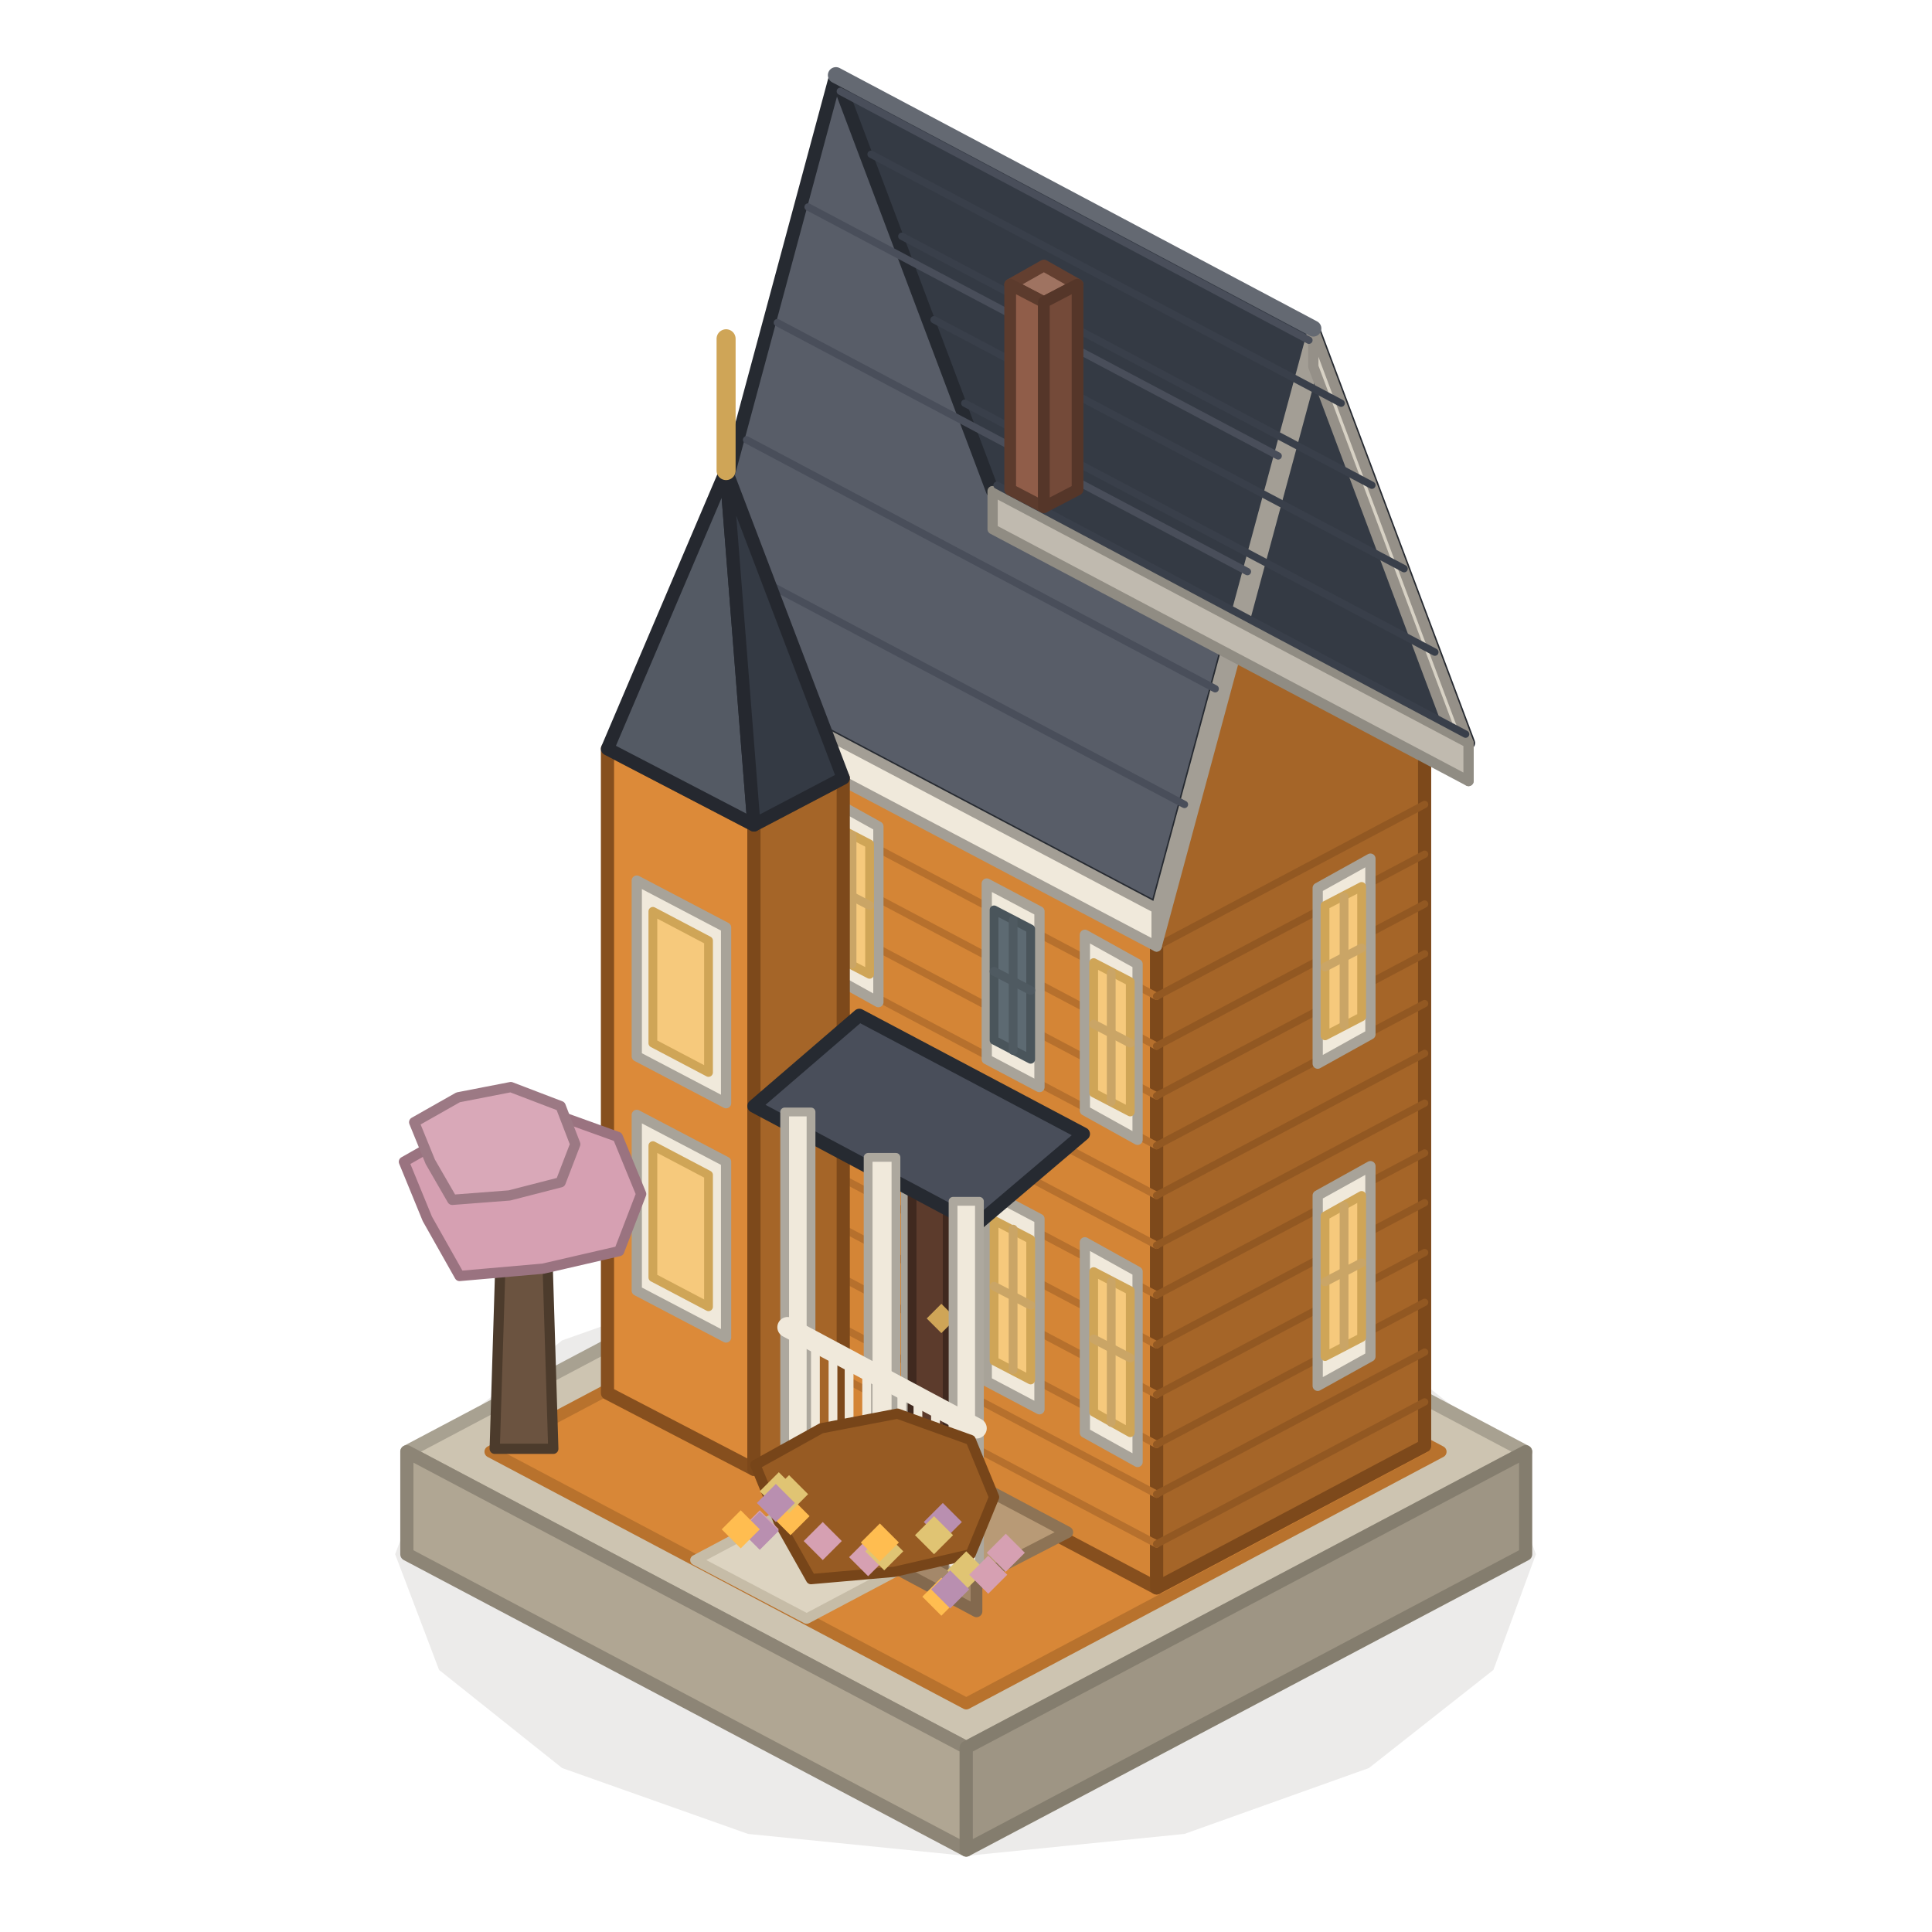
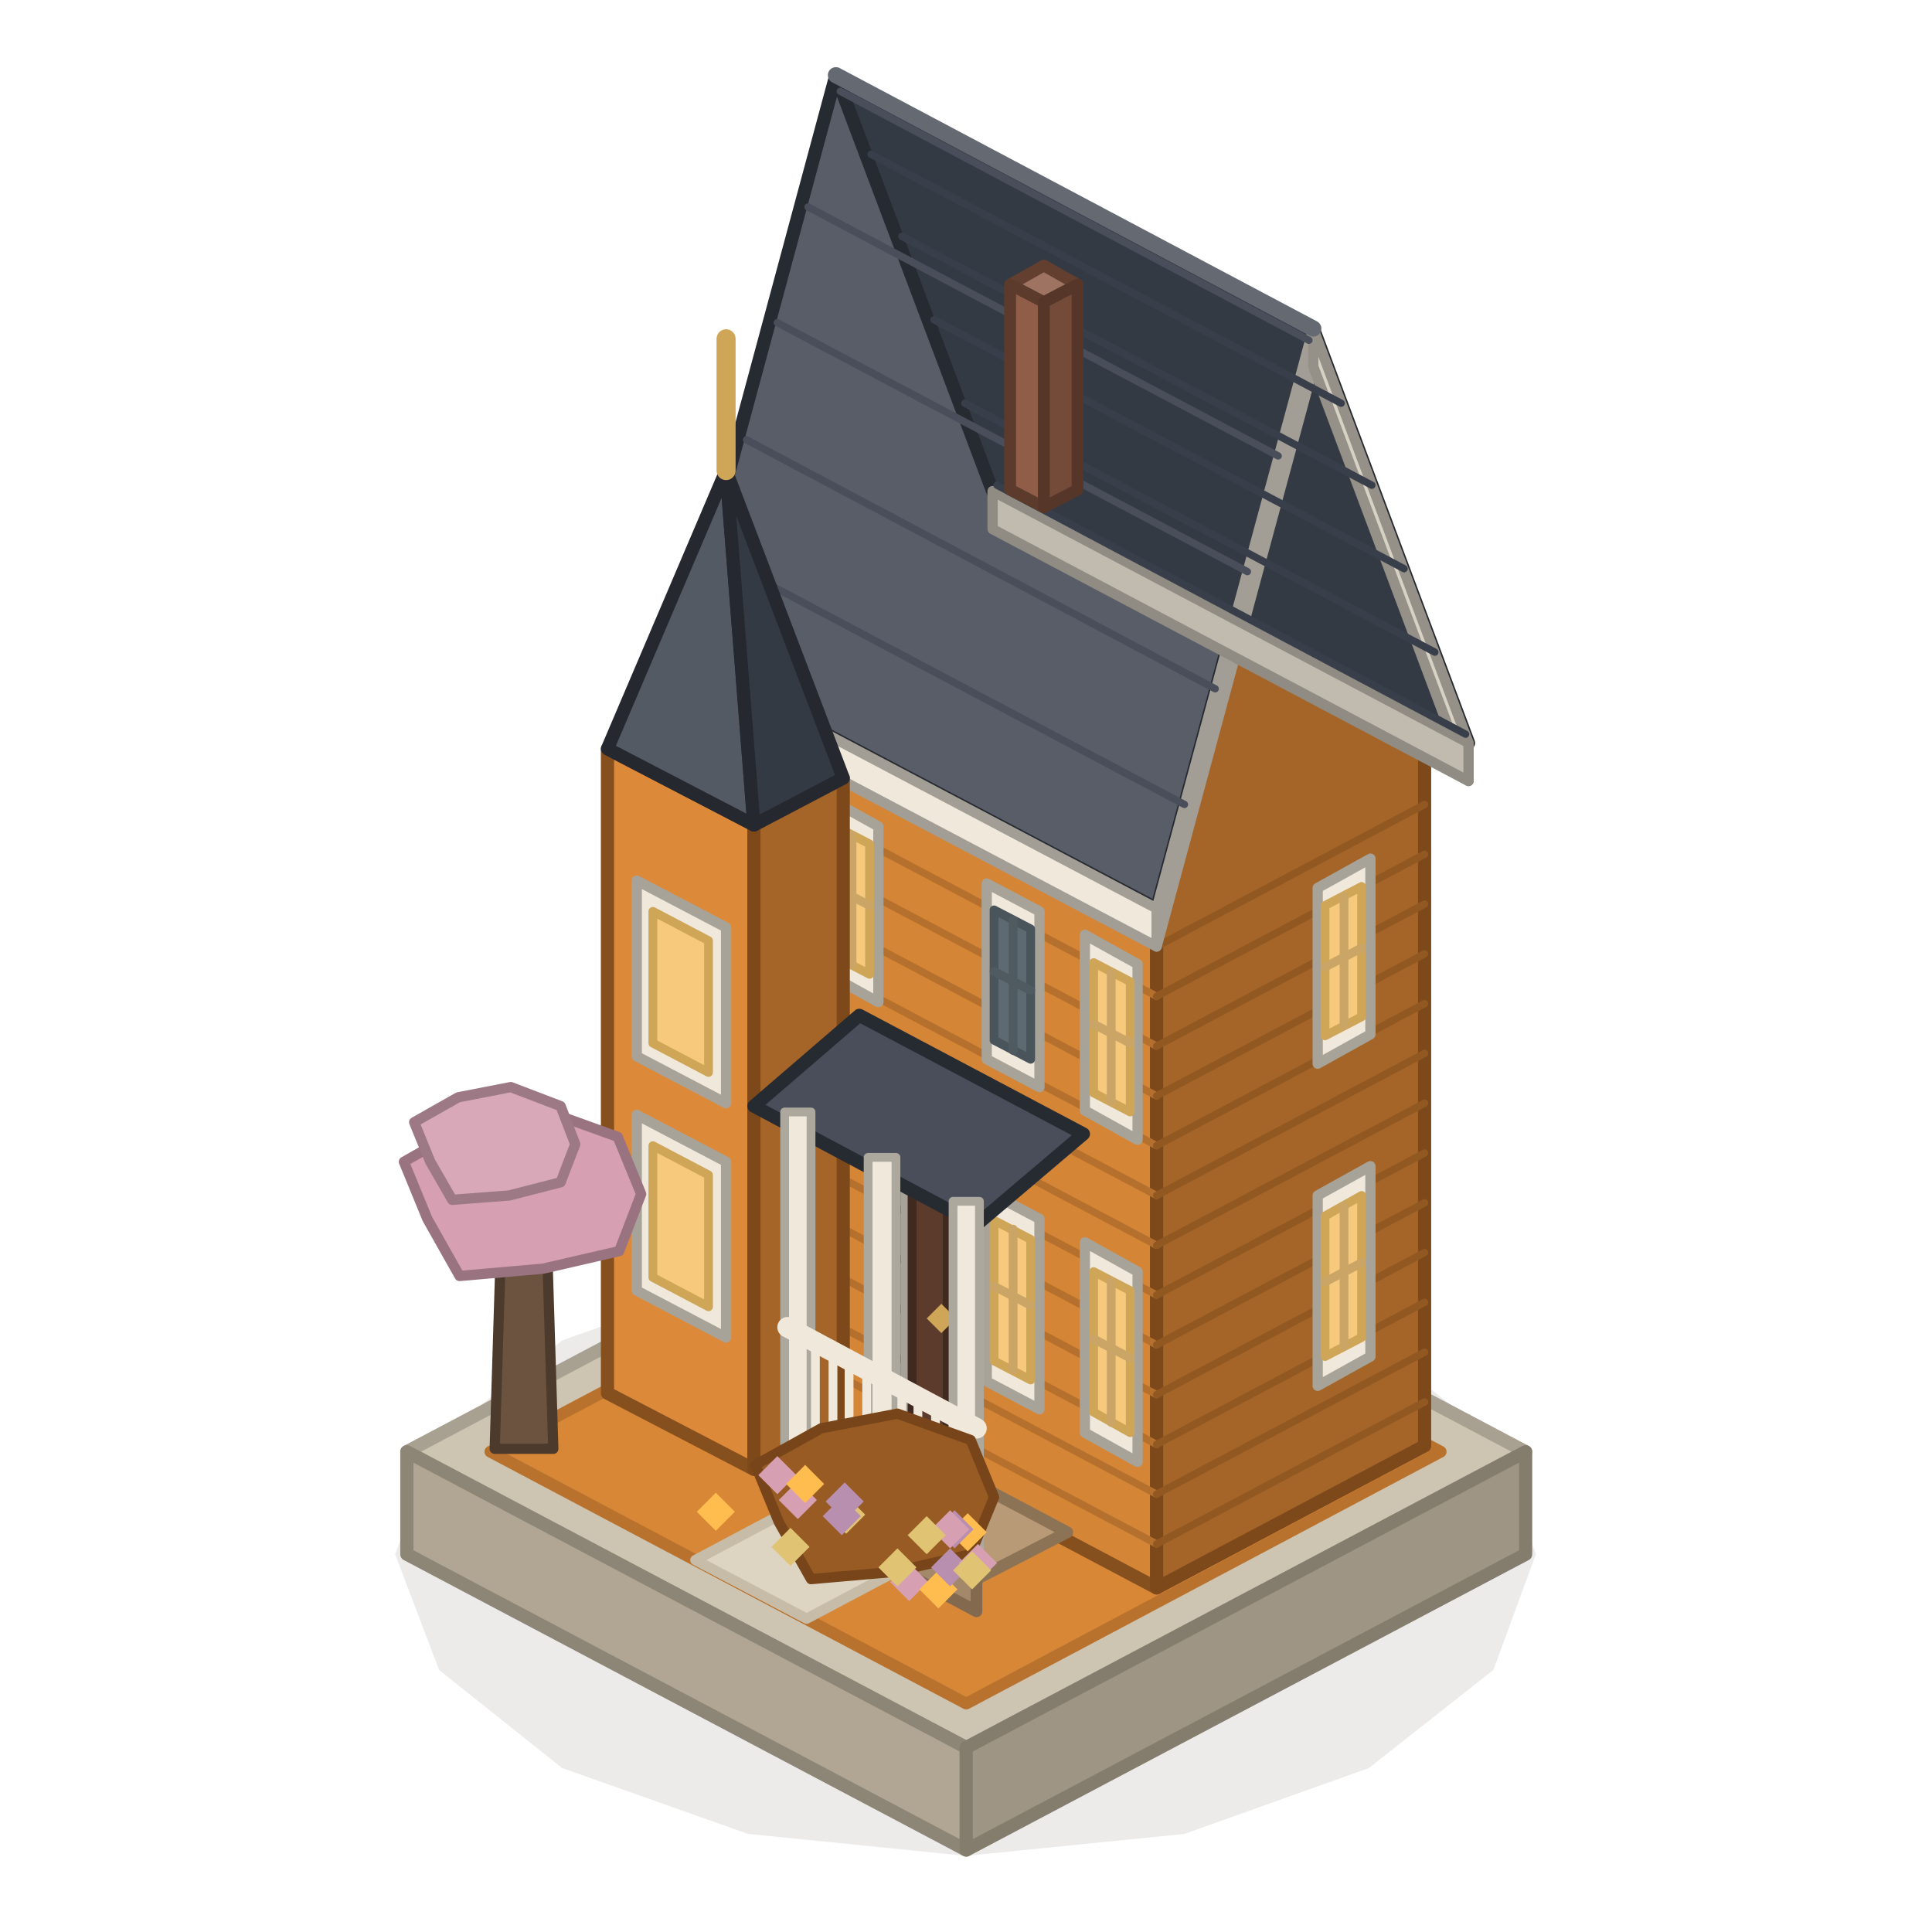
<svg xmlns="http://www.w3.org/2000/svg" viewBox="0 0 256 256" width="256" height="256">
-   <g transform="translate(53.91 192.36) scale(1.9404)">
+   <g transform="translate(53.90965 192.3601) scale(1.940381)">
    <path d="M77.1 7 L74.2 14.9 L65.7 21.6 L53.1 26.1 L38.2 27.6 L23.3 26.1 L10.6 21.6 L2.2 14.9 L-0.8 7 L2.2 -0.9 L10.6 -7.6 L23.3 -12.1 L38.2 -13.6 L53.1 -12.1 L65.7 -7.6 L74.2 -0.9 Z" fill="rgba(60,50,40,0.10)" />
    <path d="M0 0 L38.2 -20.2 L76.4 0 L38.2 20.2 Z" fill="#cdc4b1" stroke="#a8a191" stroke-width="0.9" stroke-linejoin="round" stroke-linecap="round" />
    <path d="M0 0 L38.2 20.2 L38.2 27.2 L0 7 Z" fill="#b0a693" stroke="#8d8576" stroke-width="0.9" stroke-linejoin="round" stroke-linecap="round" />
    <path d="M38.2 20.2 L76.4 0 L76.4 7 L38.2 27.2 Z" fill="#9e9584" stroke="#847d6e" stroke-width="0.9" stroke-linejoin="round" stroke-linecap="round" />
    <path d="M5.7 0 L38.2 -17.2 L70.6 0 L38.2 17.2 Z" fill="#d88737" stroke="#b8722d" stroke-width="0.8" stroke-linejoin="round" stroke-linecap="round" />
    <path d="M19.7 7.4 L27.3 11.4 L62.6 -7.3 L54.9 -11.3 Z" fill="#ddd4c1" stroke="#c6bca7" stroke-width="0.7" stroke-linejoin="round" stroke-linecap="round" />
    <path d="M26.7 3.6 L34.4 7.7" fill="none" stroke="#c6bca7" stroke-width="0.6" stroke-linejoin="round" stroke-linecap="round" />
    <path d="M34.5 -0.5 L42.1 3.6" fill="none" stroke="#c6bca7" stroke-width="0.6" stroke-linejoin="round" stroke-linecap="round" />
    <path d="M42.3 -4.6 L49.9 -0.5" fill="none" stroke="#c6bca7" stroke-width="0.6" stroke-linejoin="round" stroke-linecap="round" />
    <path d="M50 -8.7 L57.7 -4.7" fill="none" stroke="#c6bca7" stroke-width="0.6" stroke-linejoin="round" stroke-linecap="round" />
    <path d="M20.6 -6.9 L51.2 9.3 L51.2 -38.7 L20.6 -54.9 Z" fill="#d48536" stroke="#864f1e" stroke-width="0.9" stroke-linejoin="round" stroke-linecap="round" />
    <path d="M51.2 9.3 L69.5 -0.4 L69.5 -48.4 L60.3 -77.5 L51.2 -38.7 Z" fill="#a56528" stroke="#7d491b" stroke-width="0.9" stroke-linejoin="round" stroke-linecap="round" />
    <path d="M20.6 -9.9 L51.2 6.3" fill="none" stroke="#b6702d" stroke-width="0.5" stroke-linejoin="round" stroke-linecap="round" />
    <path d="M51.2 6.3 L69.5 -3.4" fill="none" stroke="#925822" stroke-width="0.5" stroke-linejoin="round" stroke-linecap="round" />
    <path d="M20.6 -13.3 L51.2 2.9" fill="none" stroke="#b6702d" stroke-width="0.5" stroke-linejoin="round" stroke-linecap="round" />
    <path d="M51.2 2.9 L69.5 -6.8" fill="none" stroke="#925822" stroke-width="0.5" stroke-linejoin="round" stroke-linecap="round" />
    <path d="M20.6 -16.7 L51.2 -0.5" fill="none" stroke="#b6702d" stroke-width="0.5" stroke-linejoin="round" stroke-linecap="round" />
    <path d="M51.2 -0.5 L69.5 -10.2" fill="none" stroke="#925822" stroke-width="0.5" stroke-linejoin="round" stroke-linecap="round" />
    <path d="M20.6 -20.1 L51.2 -3.9" fill="none" stroke="#b6702d" stroke-width="0.5" stroke-linejoin="round" stroke-linecap="round" />
    <path d="M51.2 -3.9 L69.5 -13.6" fill="none" stroke="#925822" stroke-width="0.5" stroke-linejoin="round" stroke-linecap="round" />
    <path d="M20.6 -23.5 L51.2 -7.3" fill="none" stroke="#b6702d" stroke-width="0.5" stroke-linejoin="round" stroke-linecap="round" />
    <path d="M51.2 -7.3 L69.5 -17" fill="none" stroke="#925822" stroke-width="0.5" stroke-linejoin="round" stroke-linecap="round" />
    <path d="M20.6 -26.9 L51.2 -10.7" fill="none" stroke="#b6702d" stroke-width="0.5" stroke-linejoin="round" stroke-linecap="round" />
    <path d="M51.2 -10.7 L69.5 -20.4" fill="none" stroke="#925822" stroke-width="0.5" stroke-linejoin="round" stroke-linecap="round" />
    <path d="M20.6 -30.3 L51.2 -14.1" fill="none" stroke="#b6702d" stroke-width="0.5" stroke-linejoin="round" stroke-linecap="round" />
    <path d="M51.2 -14.1 L69.5 -23.8" fill="none" stroke="#925822" stroke-width="0.5" stroke-linejoin="round" stroke-linecap="round" />
    <path d="M20.6 -33.7 L51.2 -17.5" fill="none" stroke="#b6702d" stroke-width="0.5" stroke-linejoin="round" stroke-linecap="round" />
    <path d="M51.2 -17.5 L69.5 -27.2" fill="none" stroke="#925822" stroke-width="0.5" stroke-linejoin="round" stroke-linecap="round" />
    <path d="M20.6 -37.1 L51.2 -20.9" fill="none" stroke="#b6702d" stroke-width="0.5" stroke-linejoin="round" stroke-linecap="round" />
    <path d="M51.2 -20.9 L69.5 -30.6" fill="none" stroke="#925822" stroke-width="0.5" stroke-linejoin="round" stroke-linecap="round" />
    <path d="M20.6 -40.5 L51.2 -24.3" fill="none" stroke="#b6702d" stroke-width="0.5" stroke-linejoin="round" stroke-linecap="round" />
    <path d="M51.2 -24.3 L69.5 -34" fill="none" stroke="#925822" stroke-width="0.5" stroke-linejoin="round" stroke-linecap="round" />
    <path d="M20.6 -43.9 L51.2 -27.7" fill="none" stroke="#b6702d" stroke-width="0.5" stroke-linejoin="round" stroke-linecap="round" />
    <path d="M51.2 -27.7 L69.5 -37.4" fill="none" stroke="#925822" stroke-width="0.5" stroke-linejoin="round" stroke-linecap="round" />
    <path d="M20.6 -47.3 L51.2 -31.1" fill="none" stroke="#b6702d" stroke-width="0.5" stroke-linejoin="round" stroke-linecap="round" />
    <path d="M51.2 -31.1 L69.5 -40.8" fill="none" stroke="#925822" stroke-width="0.5" stroke-linejoin="round" stroke-linecap="round" />
    <path d="M20.6 -50.7 L51.2 -34.5" fill="none" stroke="#b6702d" stroke-width="0.5" stroke-linejoin="round" stroke-linecap="round" />
    <path d="M51.2 -34.5 L69.5 -44.2" fill="none" stroke="#925822" stroke-width="0.5" stroke-linejoin="round" stroke-linecap="round" />
    <path d="M18.6 -54.3 L51.2 -37.1 L61.9 -76.7 L29.3 -94 Z" fill="#585d68" stroke="#262a31" stroke-width="0.9" stroke-linejoin="round" stroke-linecap="round" />
    <path d="M29.3 -94 L61.9 -76.7 L72.5 -48.4 L40 -65.6 Z" fill="#343a44" stroke="#262a31" stroke-width="0.9" stroke-linejoin="round" stroke-linecap="round" />
    <path d="M18.6 -54.3 L51.2 -37.1 L51.2 -34.5 L18.6 -51.7 Z" fill="#f0e9db" stroke="#a39e95" stroke-width="0.7" stroke-linejoin="round" stroke-linecap="round" />
    <path d="M51.2 -37.1 L61.9 -76.7 L61.9 -74.1 L51.2 -34.5 Z" fill="#f0e9db" stroke="#a39e95" stroke-width="0.7" stroke-linejoin="round" stroke-linecap="round" />
    <path d="M61.9 -76.7 L72.5 -48.4 L72.5 -45.8 L61.9 -74.1 Z" fill="#d8d2c5" stroke="#959088" stroke-width="0.7" stroke-linejoin="round" stroke-linecap="round" />
    <path d="M40 -65.6 L72.5 -48.4 L72.5 -45.8 L40 -63 Z" fill="#c0baaf" stroke="#908c83" stroke-width="0.7" stroke-linejoin="round" stroke-linecap="round" />
    <path d="M21 -61.2 L53.1 -44.2" fill="none" stroke="#494e5a" stroke-width="0.5" stroke-linejoin="round" stroke-linecap="round" />
    <path d="M31.7 -88.6 L63.8 -71.6" fill="none" stroke="#393f4a" stroke-width="0.5" stroke-linejoin="round" stroke-linecap="round" />
    <path d="M23.2 -69.1 L55.2 -52.1" fill="none" stroke="#494e5a" stroke-width="0.5" stroke-linejoin="round" stroke-linecap="round" />
    <path d="M33.8 -83 L65.9 -66" fill="none" stroke="#393f4a" stroke-width="0.5" stroke-linejoin="round" stroke-linecap="round" />
    <path d="M25.3 -77.1 L57.4 -60.1" fill="none" stroke="#494e5a" stroke-width="0.5" stroke-linejoin="round" stroke-linecap="round" />
    <path d="M36 -77.3 L68.1 -60.3" fill="none" stroke="#393f4a" stroke-width="0.5" stroke-linejoin="round" stroke-linecap="round" />
    <path d="M27.4 -85 L59.5 -68" fill="none" stroke="#494e5a" stroke-width="0.5" stroke-linejoin="round" stroke-linecap="round" />
    <path d="M38.1 -71.6 L70.2 -54.6" fill="none" stroke="#393f4a" stroke-width="0.5" stroke-linejoin="round" stroke-linecap="round" />
    <path d="M29.6 -92.9 L61.6 -75.9" fill="none" stroke="#494e5a" stroke-width="0.5" stroke-linejoin="round" stroke-linecap="round" />
    <path d="M40.3 -66 L72.3 -49" fill="none" stroke="#393f4a" stroke-width="0.5" stroke-linejoin="round" stroke-linecap="round" />
    <path d="M29.3 -94 L61.9 -76.7" fill="none" stroke="#646972" stroke-width="1.1" stroke-linejoin="round" stroke-linecap="round" />
    <path d="M22.5 -35.9 L26.1 -34 L26.1 -46 L22.5 -47.9 Z" fill="#f0e9db" stroke="#a8a399" stroke-width="0.7" stroke-linejoin="round" stroke-linecap="round" />
    <path d="M23 -37.2 L25.5 -35.8 L25.5 -44.7 L23 -46 Z" fill="#f6c97c" stroke="#cfa557" stroke-width="0.6" stroke-linejoin="round" stroke-linecap="round" />
    <path d="M24.3 -36.5 L24.3 -45.4" fill="none" stroke="#caa566" stroke-width="0.6" stroke-linejoin="round" stroke-linecap="round" />
    <path d="M23 -41.8 L25.5 -40.5" fill="none" stroke="#caa566" stroke-width="0.6" stroke-linejoin="round" stroke-linecap="round" />
    <path d="M28.6 -32.7 L32.2 -30.7 L32.2 -42.7 L28.6 -44.7 Z" fill="#f0e9db" stroke="#a8a399" stroke-width="0.7" stroke-linejoin="round" stroke-linecap="round" />
    <path d="M29.1 -33.9 L31.6 -32.6 L31.6 -41.5 L29.1 -42.8 Z" fill="#f6c97c" stroke="#cfa557" stroke-width="0.6" stroke-linejoin="round" stroke-linecap="round" />
    <path d="M30.4 -33.3 L30.4 -42.1" fill="none" stroke="#caa566" stroke-width="0.6" stroke-linejoin="round" stroke-linecap="round" />
    <path d="M29.1 -38.6 L31.6 -37.3" fill="none" stroke="#caa566" stroke-width="0.6" stroke-linejoin="round" stroke-linecap="round" />
    <path d="M39.6 -26.8 L43.2 -24.9 L43.2 -36.9 L39.6 -38.8 Z" fill="#f0e9db" stroke="#a8a399" stroke-width="0.7" stroke-linejoin="round" stroke-linecap="round" />
    <path d="M40.1 -28.1 L42.6 -26.8 L42.6 -35.7 L40.1 -37 Z" fill="#5d6a72" stroke="#4a555b" stroke-width="0.6" stroke-linejoin="round" stroke-linecap="round" />
    <path d="M41.4 -27.4 L41.4 -36.3" fill="none" stroke="#4f5a61" stroke-width="0.6" stroke-linejoin="round" stroke-linecap="round" />
    <path d="M40.1 -32.8 L42.6 -31.5" fill="none" stroke="#4f5a61" stroke-width="0.6" stroke-linejoin="round" stroke-linecap="round" />
    <path d="M46.3 -23.3 L49.9 -21.3 L49.9 -33.3 L46.3 -35.3 Z" fill="#f0e9db" stroke="#a8a399" stroke-width="0.7" stroke-linejoin="round" stroke-linecap="round" />
    <path d="M46.9 -24.5 L49.4 -23.2 L49.4 -32.1 L46.9 -33.4 Z" fill="#f6c97c" stroke="#cfa557" stroke-width="0.6" stroke-linejoin="round" stroke-linecap="round" />
    <path d="M48.1 -23.9 L48.1 -32.7" fill="none" stroke="#caa566" stroke-width="0.6" stroke-linejoin="round" stroke-linecap="round" />
    <path d="M46.9 -29.2 L49.4 -27.9" fill="none" stroke="#caa566" stroke-width="0.6" stroke-linejoin="round" stroke-linecap="round" />
    <path d="M39.6 -4.8 L43.2 -2.9 L43.2 -15.9 L39.6 -17.8 Z" fill="#f0e9db" stroke="#a8a399" stroke-width="0.7" stroke-linejoin="round" stroke-linecap="round" />
    <path d="M40.1 -6.2 L42.6 -4.9 L42.6 -14.5 L40.1 -15.8 Z" fill="#f6c97c" stroke="#cfa557" stroke-width="0.6" stroke-linejoin="round" stroke-linecap="round" />
    <path d="M41.4 -5.6 L41.4 -15.2" fill="none" stroke="#caa566" stroke-width="0.6" stroke-linejoin="round" stroke-linecap="round" />
    <path d="M40.1 -11.3 L42.6 -10" fill="none" stroke="#caa566" stroke-width="0.6" stroke-linejoin="round" stroke-linecap="round" />
    <path d="M46.3 -1.3 L49.9 0.7 L49.9 -12.3 L46.3 -14.3 Z" fill="#f0e9db" stroke="#a8a399" stroke-width="0.7" stroke-linejoin="round" stroke-linecap="round" />
    <path d="M46.9 -2.7 L49.4 -1.3 L49.4 -11 L46.9 -12.3 Z" fill="#f6c97c" stroke="#cfa557" stroke-width="0.6" stroke-linejoin="round" stroke-linecap="round" />
    <path d="M48.1 -2 L48.1 -11.6" fill="none" stroke="#caa566" stroke-width="0.6" stroke-linejoin="round" stroke-linecap="round" />
    <path d="M46.9 -7.7 L49.4 -6.4" fill="none" stroke="#caa566" stroke-width="0.6" stroke-linejoin="round" stroke-linecap="round" />
    <path d="M62.2 -4.5 L65.8 -6.5 L65.8 -19.5 L62.2 -17.5 Z" fill="#f0e9db" stroke="#a8a399" stroke-width="0.7" stroke-linejoin="round" stroke-linecap="round" />
    <path d="M62.7 -6.5 L65.2 -7.8 L65.2 -17.5 L62.7 -16.1 Z" fill="#f6c97c" stroke="#cfa557" stroke-width="0.6" stroke-linejoin="round" stroke-linecap="round" />
    <path d="M64 -7.2 L64 -16.8" fill="none" stroke="#caa566" stroke-width="0.6" stroke-linejoin="round" stroke-linecap="round" />
    <path d="M62.7 -11.6 L65.2 -12.9" fill="none" stroke="#caa566" stroke-width="0.6" stroke-linejoin="round" stroke-linecap="round" />
    <path d="M62.2 -26.5 L65.8 -28.5 L65.8 -40.5 L62.2 -38.5 Z" fill="#f0e9db" stroke="#a8a399" stroke-width="0.7" stroke-linejoin="round" stroke-linecap="round" />
    <path d="M62.7 -28.4 L65.2 -29.7 L65.2 -38.6 L62.7 -37.3 Z" fill="#f6c97c" stroke="#cfa557" stroke-width="0.6" stroke-linejoin="round" stroke-linecap="round" />
    <path d="M64 -29.1 L64 -37.9" fill="none" stroke="#caa566" stroke-width="0.6" stroke-linejoin="round" stroke-linecap="round" />
    <path d="M62.7 -33.1 L65.2 -34.4" fill="none" stroke="#caa566" stroke-width="0.6" stroke-linejoin="round" stroke-linecap="round" />
    <path d="M34.1 -1.8 L37.4 0 L37.4 -18 L34.1 -19.8 Z" fill="#f0e9db" stroke="#a8a399" stroke-width="0.7" stroke-linejoin="round" stroke-linecap="round" />
    <path d="M34.5 -1.5 L36.9 -0.2 L36.9 -17.1 L34.5 -18.4 Z" fill="#5c3b2c" stroke="#40291f" stroke-width="0.6" stroke-linejoin="round" stroke-linecap="round" />
    <path d="M35.5 -9.1 L36.5 -10.1 L37.5 -9.1 L36.5 -8.1 Z" fill="#cfa557" />
    <path d="M13.7 -4 L23.7 1.2 L23.7 -42.8 L13.7 -48 Z" fill="#dc8a39" stroke="#864f1e" stroke-width="0.9" stroke-linejoin="round" stroke-linecap="round" />
    <path d="M23.7 1.2 L29.8 -2 L29.8 -46 L23.7 -42.8 Z" fill="#a56528" stroke="#7d491b" stroke-width="0.9" stroke-linejoin="round" stroke-linecap="round" />
    <path d="M13.7 -48 L23.7 -42.8 L21.8 -67 Z" fill="#545a64" stroke="#25282f" stroke-width="0.9" stroke-linejoin="round" stroke-linecap="round" />
    <path d="M23.7 -42.8 L29.8 -46 L21.8 -67 Z" fill="#343a44" stroke="#25282f" stroke-width="0.9" stroke-linejoin="round" stroke-linecap="round" />
    <path d="M21.8 -67 L21.8 -76" fill="none" stroke="#cfa557" stroke-width="1.3" stroke-linejoin="round" stroke-linecap="round" />
    <path d="M15.7 -11 L21.8 -7.8 L21.8 -19.8 L15.7 -23 Z" fill="#f0e9db" stroke="#a8a399" stroke-width="0.7" stroke-linejoin="round" stroke-linecap="round" />
    <path d="M16.8 -11.9 L20.6 -9.9 L20.6 -18.9 L16.8 -20.9 Z" fill="#f6c97c" stroke="#cfa557" stroke-width="0.6" stroke-linejoin="round" stroke-linecap="round" />
    <path d="M15.7 -27 L21.8 -23.8 L21.8 -35.8 L15.7 -39 Z" fill="#f0e9db" stroke="#a8a399" stroke-width="0.7" stroke-linejoin="round" stroke-linecap="round" />
    <path d="M16.8 -27.9 L20.6 -25.9 L20.6 -34.9 L16.8 -36.9 Z" fill="#f6c97c" stroke="#cfa557" stroke-width="0.6" stroke-linejoin="round" stroke-linecap="round" />
    <path d="M26 1.8 L38.9 8.7 L45.1 5.5 L32.1 -1.4 Z" fill="#b89a76" stroke="#8d7355" stroke-width="0.8" stroke-linejoin="round" stroke-linecap="round" />
    <path d="M26 1.8 L38.9 8.7 L38.9 10.9 L26 4 Z" fill="#a4886a" stroke="#83694e" stroke-width="0.8" stroke-linejoin="round" stroke-linecap="round" />
    <path d="M23.7 -23.6 L38.9 -15.5 L46.2 -21.7 L30.9 -29.8 Z" fill="#494e5a" stroke="#262a31" stroke-width="0.9" stroke-linejoin="round" stroke-linecap="round" />
    <path d="M25.8 2.2 L27.6 2.2 L27.6 -23.2 L25.8 -23.2 Z" fill="#f0e9db" stroke="#ada89e" stroke-width="0.6" stroke-linejoin="round" stroke-linecap="round" />
    <path d="M31.5 5.3 L33.4 5.3 L33.4 -20.1 L31.5 -20.1 Z" fill="#f0e9db" stroke="#ada89e" stroke-width="0.6" stroke-linejoin="round" stroke-linecap="round" />
    <path d="M37.3 8.3 L39.1 8.3 L39.1 -17.1 L37.3 -17.1 Z" fill="#f0e9db" stroke="#ada89e" stroke-width="0.6" stroke-linejoin="round" stroke-linecap="round" />
    <path d="M26 -8.5 L38.9 -1.6" fill="none" stroke="#f0e9db" stroke-width="1.4" stroke-linejoin="round" stroke-linecap="round" />
    <path d="M26.7 2 L26.7 -8.1" fill="none" stroke="#f0e9db" stroke-width="0.6" stroke-linejoin="round" stroke-linecap="round" />
    <path d="M27.9 2.7 L27.9 -7.5" fill="none" stroke="#f0e9db" stroke-width="0.6" stroke-linejoin="round" stroke-linecap="round" />
    <path d="M29.1 3.3 L29.1 -6.8" fill="none" stroke="#f0e9db" stroke-width="0.6" stroke-linejoin="round" stroke-linecap="round" />
    <path d="M30.2 3.9 L30.2 -6.2" fill="none" stroke="#f0e9db" stroke-width="0.6" stroke-linejoin="round" stroke-linecap="round" />
    <path d="M31.4 4.5 L31.4 -5.6" fill="none" stroke="#f0e9db" stroke-width="0.6" stroke-linejoin="round" stroke-linecap="round" />
    <path d="M32.6 5.1 L32.6 -5" fill="none" stroke="#f0e9db" stroke-width="0.6" stroke-linejoin="round" stroke-linecap="round" />
    <path d="M33.8 5.8 L33.8 -4.4" fill="none" stroke="#f0e9db" stroke-width="0.6" stroke-linejoin="round" stroke-linecap="round" />
    <path d="M34.9 6.4 L34.9 -3.7" fill="none" stroke="#f0e9db" stroke-width="0.6" stroke-linejoin="round" stroke-linecap="round" />
    <path d="M36.1 7 L36.1 -3.1" fill="none" stroke="#f0e9db" stroke-width="0.6" stroke-linejoin="round" stroke-linecap="round" />
    <path d="M37.3 7.6 L37.3 -2.5" fill="none" stroke="#f0e9db" stroke-width="0.6" stroke-linejoin="round" stroke-linecap="round" />
    <path d="M38.4 8.2 L38.4 -1.9" fill="none" stroke="#f0e9db" stroke-width="0.6" stroke-linejoin="round" stroke-linecap="round" />
    <path d="M41.2 -79.7 L43.5 -81 L45.8 -79.7 L43.5 -78.5 Z" fill="#9f7361" stroke="#633f30" stroke-width="0.8" stroke-linejoin="round" stroke-linecap="round" />
    <path d="M41.2 -65.7 L43.5 -64.5 L43.5 -78.5 L41.2 -79.7 Z" fill="#905d49" stroke="#5c3b2d" stroke-width="0.8" stroke-linejoin="round" stroke-linecap="round" />
    <path d="M43.5 -64.5 L45.8 -65.7 L45.8 -79.7 L43.5 -78.5 Z" fill="#744a39" stroke="#553629" stroke-width="0.8" stroke-linejoin="round" stroke-linecap="round" />
    <path d="M6 -0.2 L10 -0.2 L9.6 -13.2 L6.4 -13.2 Z" fill="#6b5340" stroke="#4c3b2c" stroke-width="0.7" stroke-linejoin="round" stroke-linecap="round" />
    <path d="M16 -17.6 L14.5 -13.7 L9.3 -12.5 L3.6 -12 L1.4 -15.9 L-0.2 -19.8 L4.2 -22.3 L9.4 -23.3 L14.4 -21.5 Z" fill="#d6a0b2" stroke="#9a7380" stroke-width="0.7" stroke-linejoin="round" stroke-linecap="round" />
    <path d="M11.5 -21 L10.5 -18.4 L7 -17.5 L3.1 -17.2 L1.6 -19.8 L0.5 -22.5 L3.5 -24.2 L7.1 -24.9 L10.5 -23.6 Z" fill="#d9a8b8" stroke="#9c7984" stroke-width="0.7" stroke-linejoin="round" stroke-linecap="round" />
    <path d="M40.1 3.1 L38.5 7 L33.3 8.2 L27.6 8.7 L25.4 4.8 L23.8 0.9 L28.3 -1.6 L33.5 -2.6 L38.5 -0.8 Z" fill="#975b23" stroke="#774519" stroke-width="0.7" stroke-linejoin="round" stroke-linecap="round" />
-     <path d="M30.2 7.2 L31.5 5.9 L32.8 7.2 L31.5 8.5 Z" fill="#d6a0b2" />
-     <path d="M36.9 8.1 L38.2 6.8 L39.5 8.1 L38.2 9.4 Z" fill="#e0c473" />
-     <path d="M35.2 9.9 L36.5 8.6 L37.8 9.9 L36.5 11.2 Z" fill="#ffbd50" />
-     <path d="M35.8 9.4 L37.1 8.1 L38.4 9.4 L37.1 10.7 Z" fill="#b98fb0" />
-     <path d="M39.6 6.9 L40.9 5.6 L42.2 6.9 L40.9 8.2 Z" fill="#d6a0b2" />
-     <path d="M31.3 6.8 L32.6 5.5 L33.9 6.8 L32.6 8.1 Z" fill="#e0c473" />
-     <path d="M31 6.2 L32.3 4.9 L33.6 6.2 L32.3 7.5 Z" fill="#ffbd50" />
-     <path d="M35.3 4.8 L36.6 3.5 L37.9 4.8 L36.6 6.1 Z" fill="#b98fb0" />
-     <path d="M38.4 8.4 L39.7 7.1 L41 8.4 L39.7 9.7 Z" fill="#d6a0b2" />
-     <path d="M34.7 5.7 L36 4.4 L37.3 5.7 L36 7 Z" fill="#e0c473" />
-     <path d="M22.8 5.3 L24.1 4 L25.4 5.3 L24.1 6.6 Z" fill="#d6a0b2" />
-     <path d="M24.1 2.7 L25.4 1.4 L26.7 2.7 L25.4 4 Z" fill="#e0c473" />
-     <path d="M24.9 4.4 L26.2 3.1 L27.5 4.4 L26.2 5.7 Z" fill="#ffbd50" />
-     <path d="M22.8 5.4 L24.1 4.1 L25.4 5.4 L24.1 6.7 Z" fill="#b98fb0" />
-     <path d="M27.1 6.1 L28.4 4.8 L29.7 6.1 L28.4 7.4 Z" fill="#d6a0b2" />
-     <path d="M24.8 2.9 L26.1 1.6 L27.4 2.9 L26.1 4.2 Z" fill="#e0c473" />
-     <path d="M21.5 5.3 L22.8 4 L24.1 5.3 L22.8 6.6 Z" fill="#ffbd50" />
-     <path d="M23.9 3.5 L25.2 2.2 L26.5 3.5 L25.2 4.8 Z" fill="#b98fb0" />
+     <path d="M33 8.9 L34.3 7.6 L35.6 8.9 L34.3 10.2 Z" fill="#d6a0b2" />
+     <path d="M32.2 7.9 L33.5 6.6 L34.8 7.9 L33.5 9.2 Z" fill="#e0c473" />
+     <path d="M35 9.4 L36.3 8.1 L37.6 9.4 L36.3 10.7 Z" fill="#ffbd50" />
+     <path d="M35.8 7.9 L37.1 6.6 L38.4 7.9 L37.1 9.2 Z" fill="#b98fb0" />
+     <path d="M37.7 7.6 L39 6.3 L40.3 7.6 L39 8.9 Z" fill="#d6a0b2" />
+     <path d="M37.3 8.1 L38.6 6.8 L39.9 8.1 L38.6 9.4 Z" fill="#e0c473" />
+     <path d="M37 5.5 L38.3 4.2 L39.6 5.5 L38.3 6.8 Z" fill="#ffbd50" />
+     <path d="M36.1 5.3 L37.4 4 L38.7 5.3 L37.4 6.6 Z" fill="#b98fb0" />
+     <path d="M35.8 5.3 L37.1 4 L38.4 5.3 L37.1 6.6 Z" fill="#d6a0b2" />
+     <path d="M34.2 5.7 L35.5 4.4 L36.8 5.7 L35.5 7 Z" fill="#e0c473" />
+     <path d="M25.4 3.3 L26.7 2 L28 3.3 L26.7 4.6 Z" fill="#d6a0b2" />
+     <path d="M28.7 4.3 L30 3 L31.3 4.3 L30 5.6 Z" fill="#e0c473" />
+     <path d="M19.8 4.1 L21.1 2.8 L22.4 4.1 L21.1 5.4 Z" fill="#ffbd50" />
+     <path d="M28.4 4.4 L29.7 3.1 L31 4.4 L29.7 5.7 Z" fill="#b98fb0" />
+     <path d="M24 1.6 L25.3 0.3 L26.6 1.6 L25.3 2.9 Z" fill="#d6a0b2" />
+     <path d="M24.9 6.5 L26.2 5.2 L27.5 6.5 L26.2 7.8 Z" fill="#e0c473" />
+     <path d="M25.9 2.2 L27.2 0.9 L28.5 2.2 L27.2 3.5 Z" fill="#ffbd50" />
+     <path d="M28.6 3.4 L29.9 2.1 L31.2 3.4 L29.9 4.7 Z" fill="#b98fb0" />
  </g>
</svg>
